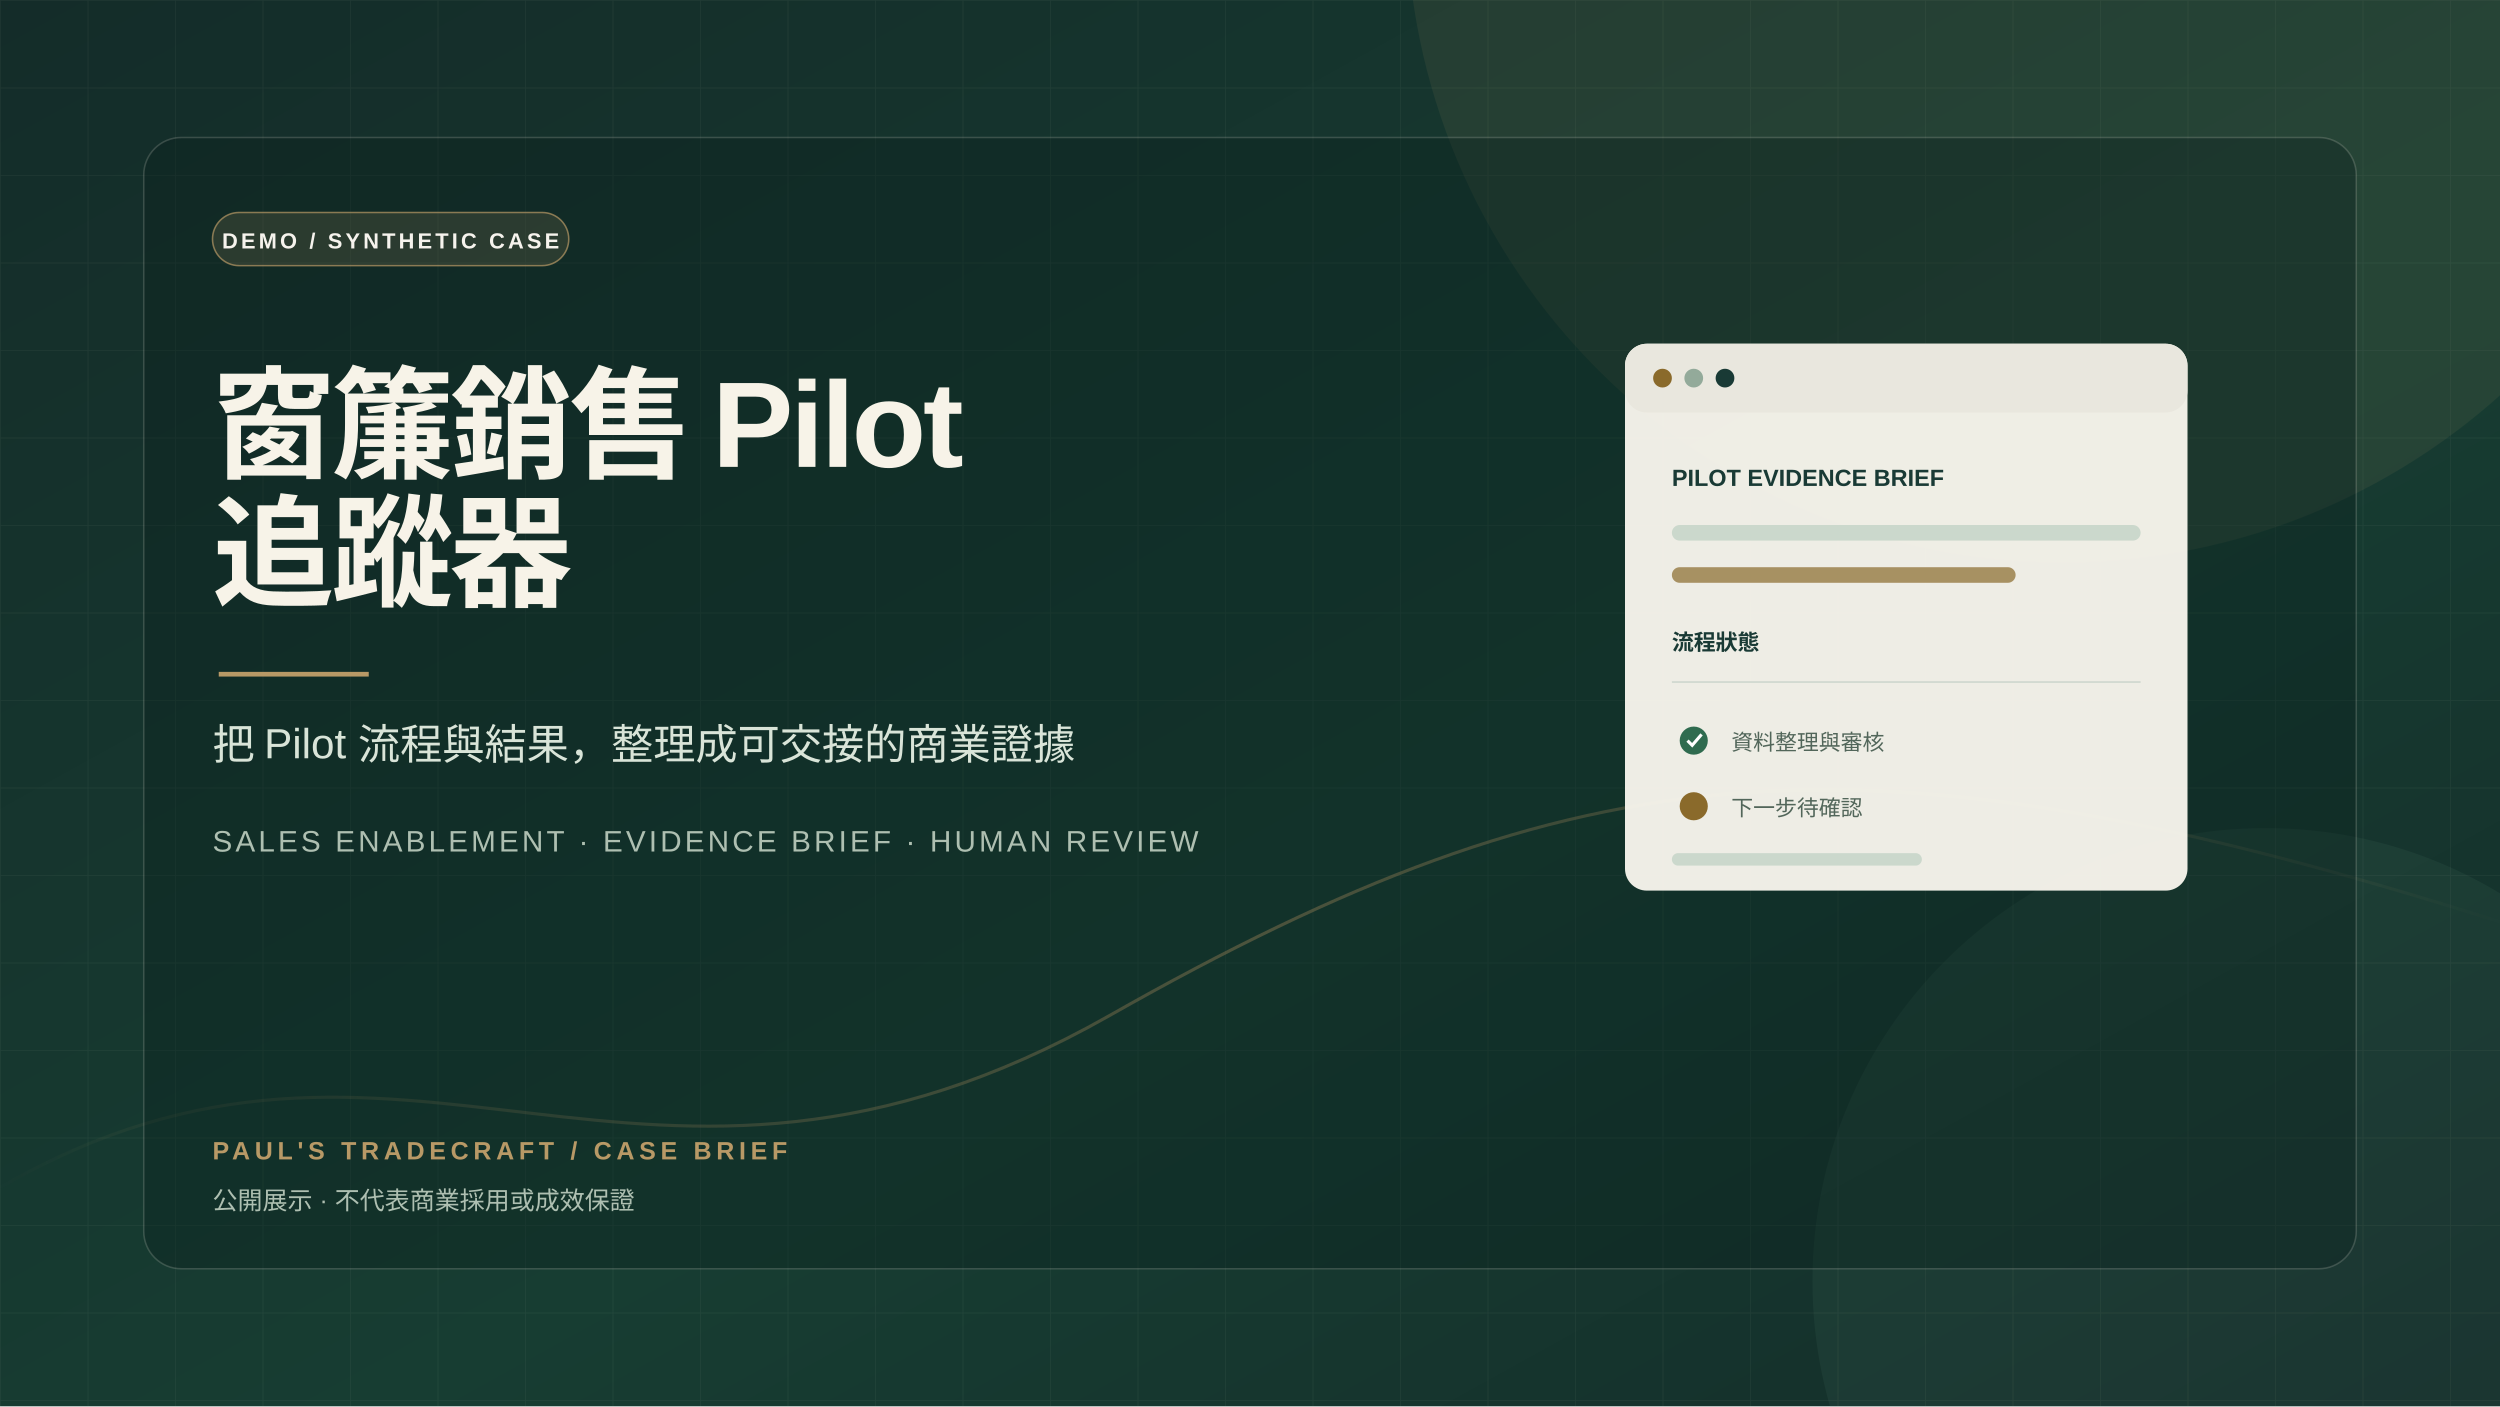
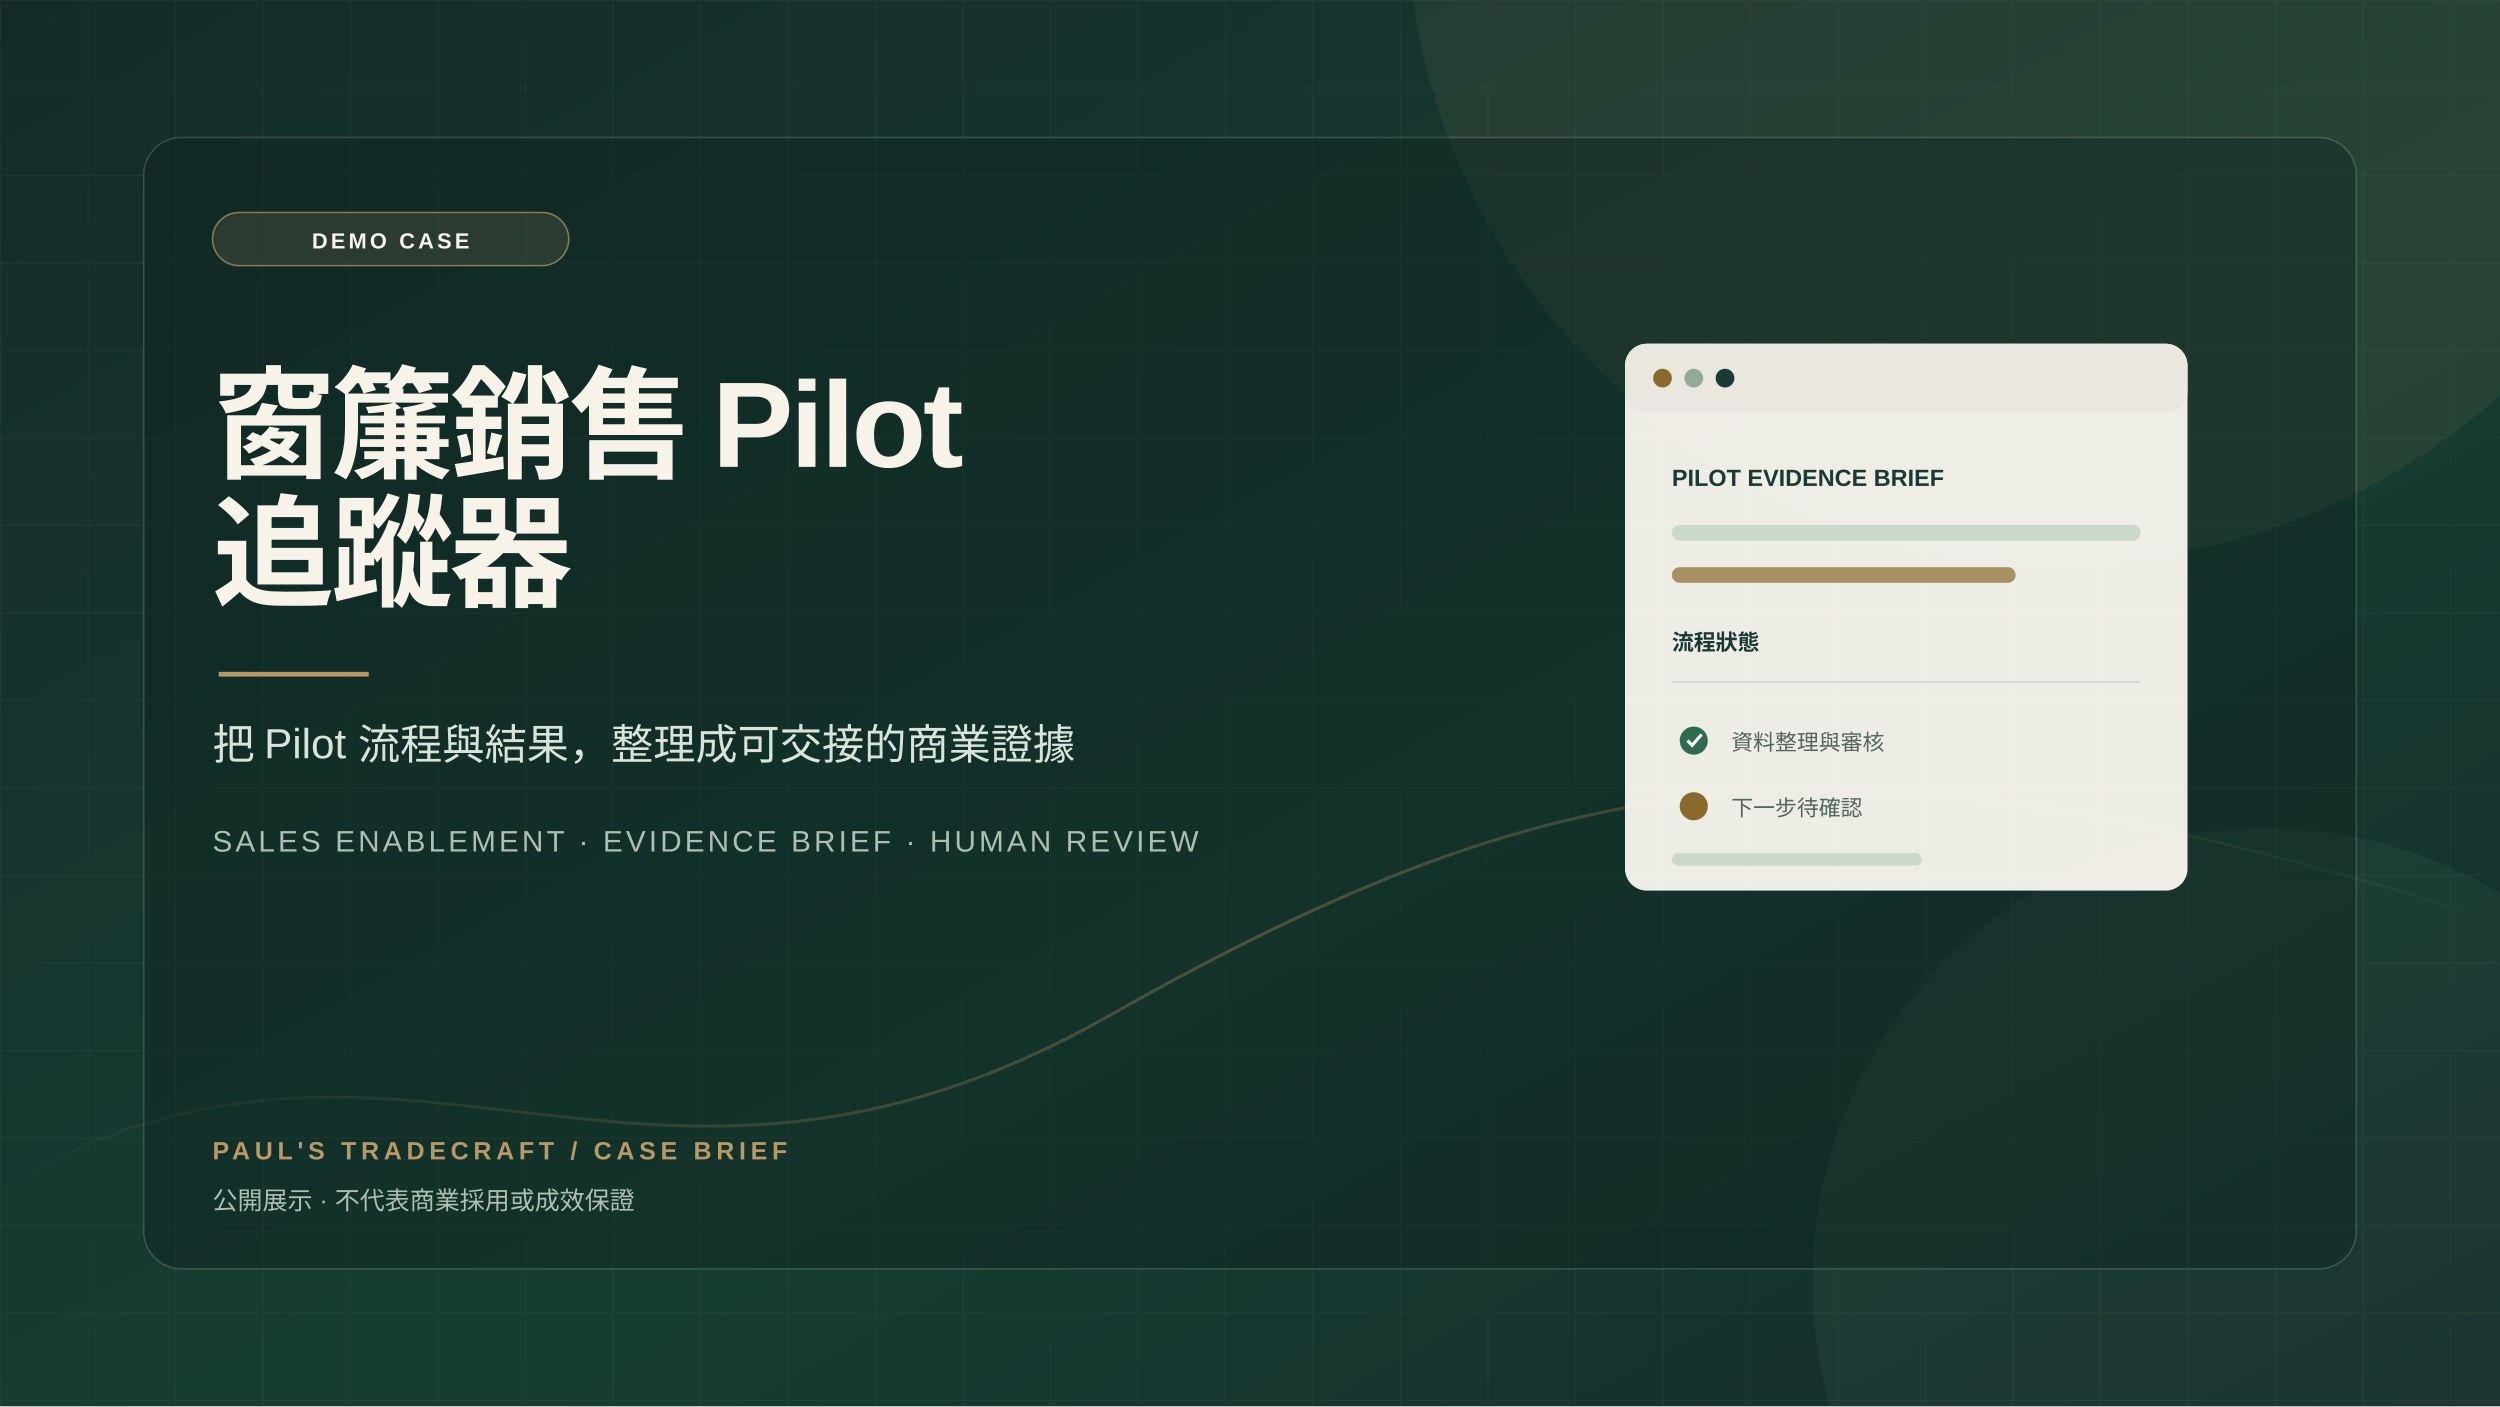
<svg xmlns="http://www.w3.org/2000/svg" viewBox="0 0 1600 900" role="img" aria-labelledby="title desc">
  <defs>
    <linearGradient id="bg" x1="0" y1="0" x2="1" y2="1">
      <stop offset="0" stop-color="#142C29" />
      <stop offset="0.58" stop-color="#173d32" />
      <stop offset="1" stop-color="#142C29" />
    </linearGradient>
    <linearGradient id="glow" x1="0" y1="0" x2="1" y2="0">
      <stop offset="0" stop-color="#B89966" stop-opacity="0" />
      <stop offset="0.5" stop-color="#B89966" stop-opacity=".55" />
      <stop offset="1" stop-color="#B89966" stop-opacity="0" />
    </linearGradient>
    <pattern id="grid" width="56" height="56" patternUnits="userSpaceOnUse">
      <path d="M56 0H0V56" fill="none" stroke="#f4f1e8" stroke-opacity=".055" />
    </pattern>
  </defs>
  <rect width="1600" height="900" fill="url(#bg)" />
  <rect width="1600" height="900" fill="url(#grid)" />
  <circle cx="1320" cy="-60" r="420" fill="#B89966" opacity=".09" />
  <circle cx="1450" cy="820" r="290" fill="#74a78b" opacity=".08" />
  <path d="M0 760C260 610 410 820 710 650S1190 460 1600 590" fill="none" stroke="url(#glow)" stroke-width="2" />
  <rect x="92" y="88" width="1416" height="724" rx="24" fill="#0b201b" fill-opacity=".34" stroke="#F1EBE0" stroke-opacity=".18" />
  <rect x="136" y="136" width="228" height="34" rx="17" fill="#B89966" fill-opacity=".16" stroke="#B89966" stroke-opacity=".7" />
-   <text x="250" y="159" fill="#F6F3ED" font-family="Arial,'Microsoft JhengHei',sans-serif" font-size="14" font-weight="700" text-anchor="middle" letter-spacing="2">DEMO / SYNTHETIC CASE</text>
+   <text x="250" y="159" fill="#F6F3ED" font-family="Arial,'Microsoft JhengHei',sans-serif" font-size="14" font-weight="700" text-anchor="middle" letter-spacing="2">DEMO CASE</text>
  <text x="136" y="300" fill="#f7f3e8" font-family="Arial,'Microsoft JhengHei',sans-serif" font-size="78" font-weight="700" letter-spacing="-2">窗簾銷售 Pilot</text>
  <text x="136" y="382" fill="#f7f3e8" font-family="Arial,'Microsoft JhengHei',sans-serif" font-size="78" font-weight="700" letter-spacing="-2">追蹤器</text>
  <rect x="140" y="430" width="96" height="3" fill="#B89966" />
  <text x="136" y="486" fill="#d9e4d8" font-family="Arial,'Microsoft JhengHei',sans-serif" font-size="27" font-weight="500">把 Pilot 流程與結果，整理成可交接的商業證據</text>
  <text x="136" y="545" fill="#aebfb1" font-family="Arial,'Microsoft JhengHei',sans-serif" font-size="19" letter-spacing="2">SALES ENABLEMENT  ·  EVIDENCE BRIEF  ·  HUMAN REVIEW</text>
  <g transform="translate(1040 220)">
    <rect width="360" height="350" rx="14" fill="#f5f3eb" fill-opacity=".97" />
    <rect width="360" height="44" rx="14" fill="#e9e7de" />
    <circle cx="24" cy="22" r="6" fill="#8A6A2B" />
    <circle cx="44" cy="22" r="6" fill="#93aa9a" />
    <circle cx="64" cy="22" r="6" fill="#193A35" />
    <text x="30" y="91" fill="#193A35" font-family="Arial,'Microsoft JhengHei',sans-serif" font-size="15" font-weight="700">PILOT EVIDENCE BRIEF</text>
    <rect x="30" y="116" width="300" height="10" rx="5" fill="#cbd8cc" />
    <rect x="30" y="143" width="220" height="10" rx="5" fill="#8A6A2B" fill-opacity=".7" />
    <text x="30" y="196" fill="#193A35" font-family="Arial,'Microsoft JhengHei',sans-serif" font-size="14" font-weight="700">流程狀態</text>
    <rect x="30" y="216" width="300" height="1" fill="#ccd5cd" />
    <circle cx="44" cy="254" r="9" fill="#2f6b4f" />
    <path d="m40 254 3 3 6-7" fill="none" stroke="#fff" stroke-width="2" />
    <text x="68" y="260" fill="#52665a" font-family="Arial,'Microsoft JhengHei',sans-serif" font-size="14">資料整理與審核</text>
    <circle cx="44" cy="296" r="9" fill="#8A6A2B" />
    <text x="68" y="302" fill="#52665a" font-family="Arial,'Microsoft JhengHei',sans-serif" font-size="14">下一步待確認</text>
    <rect x="30" y="326" width="160" height="8" rx="4" fill="#cbd8cc" />
  </g>
  <text x="136" y="742" fill="#B89966" font-family="Arial,'Microsoft JhengHei',sans-serif" font-size="16" font-weight="700" letter-spacing="3">PAUL'S TRADECRAFT  /  CASE BRIEF</text>
  <text x="136" y="774" fill="#aebfb1" font-family="Arial,'Microsoft JhengHei',sans-serif" font-size="16">公開展示 · 不代表商業採用或成效保證</text>
</svg>
